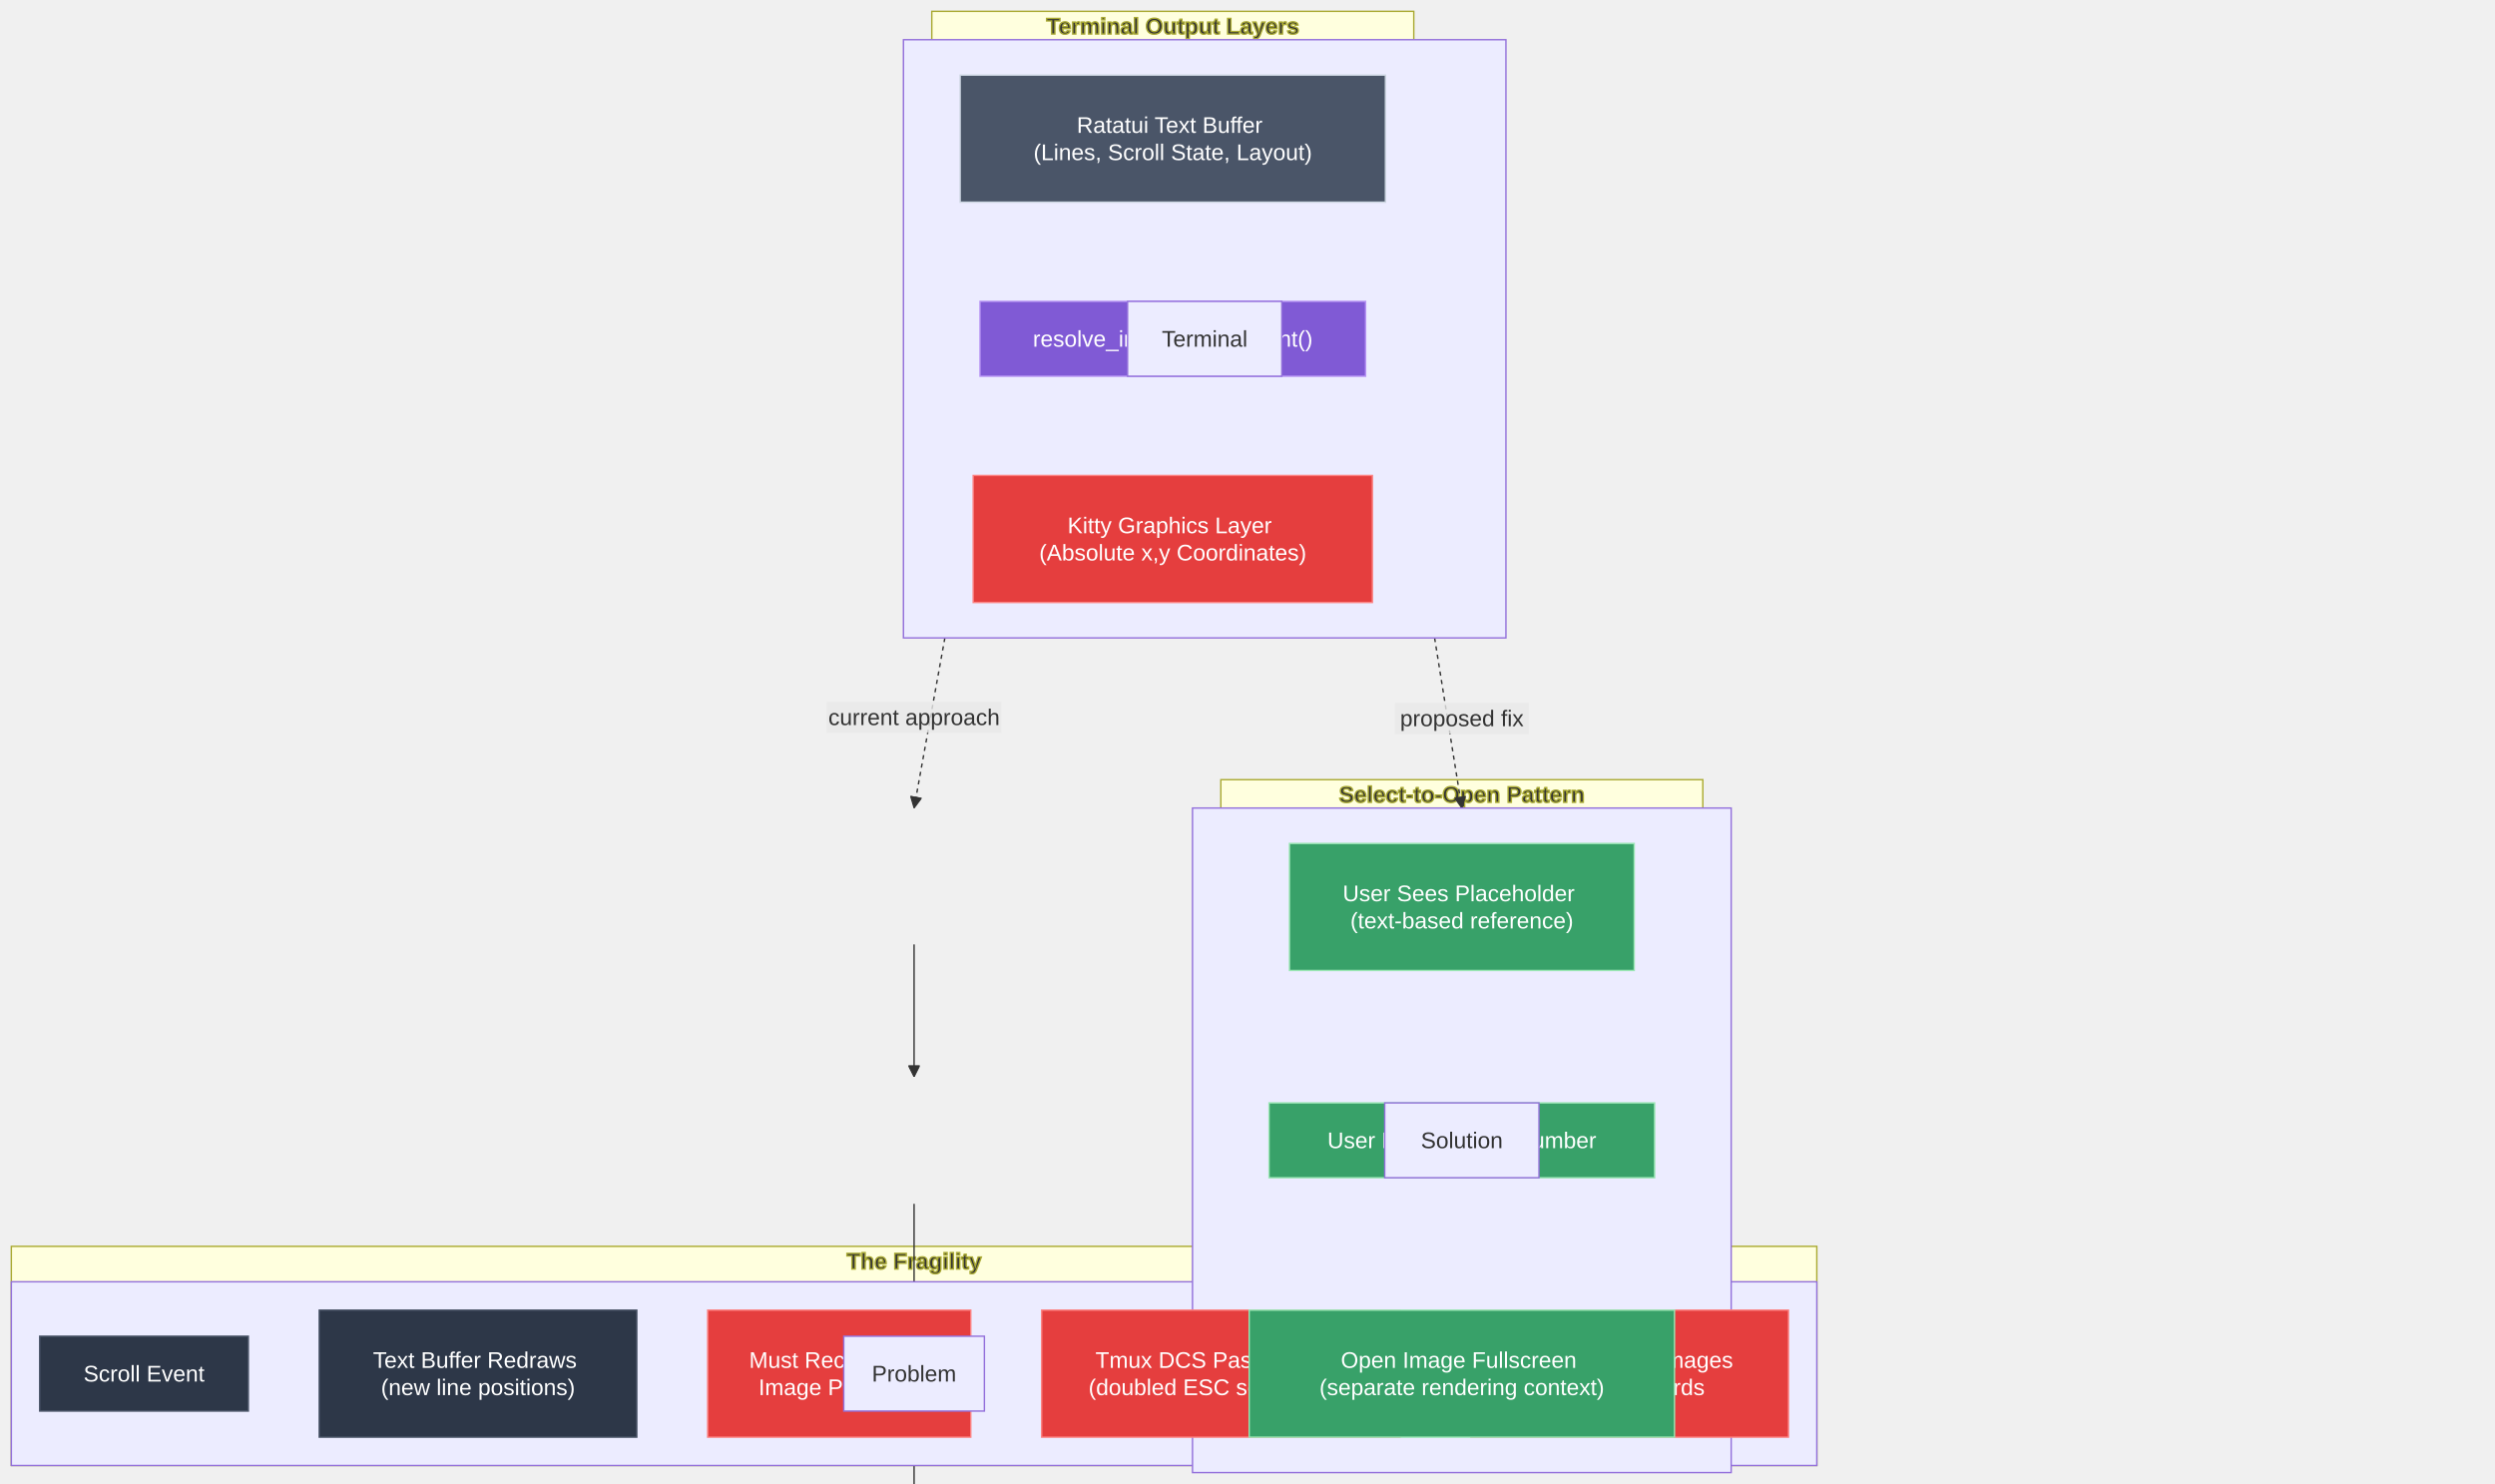
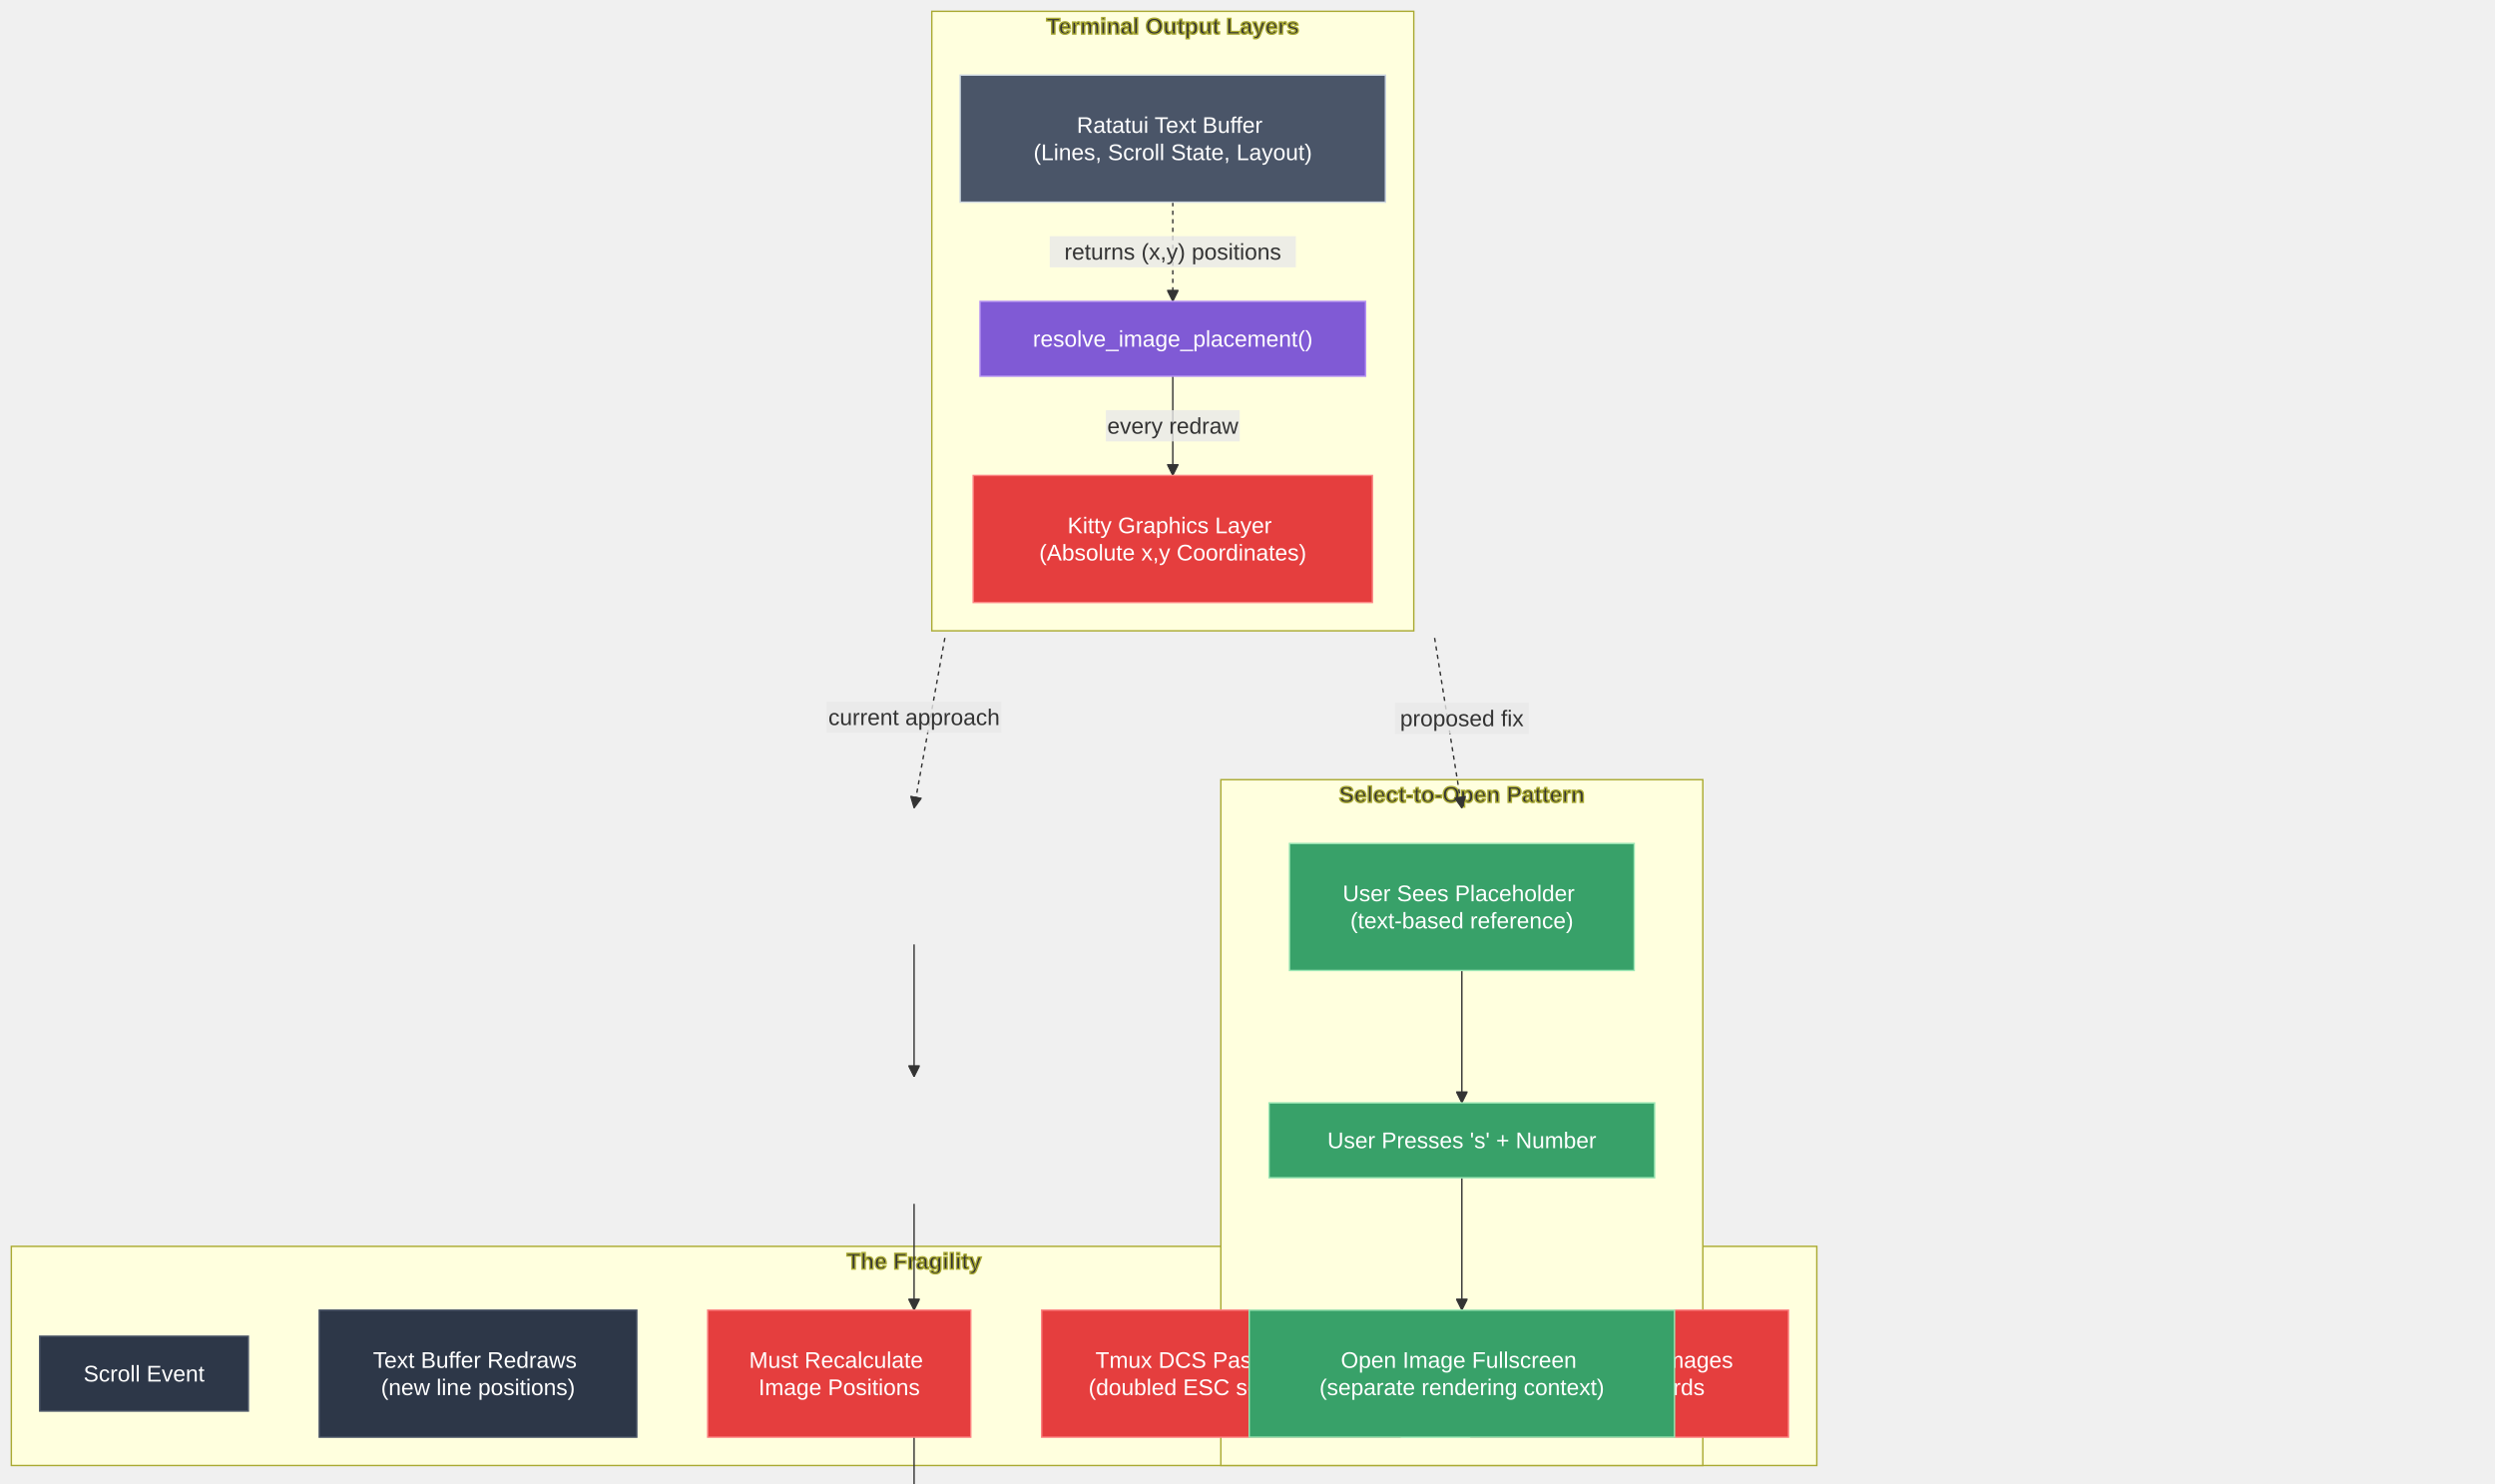
<svg xmlns="http://www.w3.org/2000/svg" width="1760" height="1046.8" viewBox="-478.4 -28 1760 1046.8" class="mermaid">
  <style>

.mermaid {
  font-family: trebuchet ms, verdana, arial, sans-serif;
  font-size: 16px;
}

.node rect,
.node polygon,
.node circle,
.node ellipse,
.node path {
  fill: #ECECFF;
  stroke: #9370DB;
  stroke-width: 1px;
}

.node line {
  stroke: #9370DB;
  stroke-width: 1px;
}

.node .label {
  fill: #333333;
}

.node text {
  fill: #333333;
  font-family: trebuchet ms, verdana, arial, sans-serif;
  font-size: 16px;
}

.edge-path {
  fill: none;
  stroke: #333333;
  stroke-width: 1px;
}

.edge-label {
  fill: #333333;
  font-family: trebuchet ms, verdana, arial, sans-serif;
}

.edge-label-bg {
  fill: rgba(232, 232, 232, 0.8);
}

.subgraph {
  fill: #ffffde;
  stroke: #aaaa33;
  stroke-width: 1px;
}

.subgraph-title {
  fill: #333333;
  font-weight: bold;
}

.cluster rect {
  fill: #ffffde;
  stroke: #aaaa33;
  stroke-width: 1px;
  rx: 5px;
  ry: 5px;
}

.cluster-label {
  fill: #333333;
  font-family: trebuchet ms, verdana, arial, sans-serif;
  font-size: 16px;
  font-weight: bold;
}

marker path {
  fill: #333333;
  stroke: #333333;
}

  </style>
  <defs>
    <marker id="arrow_point" viewBox="0 0 10 10" refX="10" refY="5" markerWidth="8" markerHeight="8" orient="auto" markerUnits="userSpaceOnUse">
      <path d="M 0 0 L 10 5 L 0 10 z" />
    </marker>
    <marker id="arrow_point_start" viewBox="0 0 10 10" refX="4.5" refY="5" markerWidth="8" markerHeight="8" orient="auto" markerUnits="userSpaceOnUse">
      <path d="M 0 5 L 10 10 L 10 0 z" />
    </marker>
    <marker id="arrow_cross" viewBox="0 0 11 11" refX="12" refY="5.2" markerWidth="11" markerHeight="11" orient="auto" markerUnits="userSpaceOnUse">
-       <path d="M 1 1 L 10 10 M 10 1 L 1 10" stroke-width="2" fill="none" />
+       <path d="M 1 1 L 10 10 M 10 1 L 1 10" fill="none" stroke-width="2" />
    </marker>
    <marker id="arrow_cross_start" viewBox="0 0 11 11" refX="-1" refY="5.2" markerWidth="11" markerHeight="11" orient="auto" markerUnits="userSpaceOnUse">
      <path d="M 1 1 L 10 10 M 10 1 L 1 10" fill="none" stroke-width="2" />
    </marker>
    <marker id="arrow_circle" viewBox="0 0 10 10" refX="11" refY="5" markerWidth="11" markerHeight="11" orient="auto" markerUnits="userSpaceOnUse">
      <circle cx="5" cy="5" r="5" />
    </marker>
    <marker id="arrow_circle_start" viewBox="0 0 10 10" refX="-1" refY="5" markerWidth="11" markerHeight="11" orient="auto" markerUnits="userSpaceOnUse">
      <circle cx="5" cy="5" r="5" />
    </marker>
  </defs>
  <g class="root">
    <g class="clusters">
      <g class="subgraph" id="subgraph-Terminal">
        <rect x="178.9" y="-20" width="340" height="437" class="cluster" />
        <text x="348.9" y="-4" class="cluster-label" text-anchor="middle">Terminal Output Layers</text>
      </g>
      <g class="subgraph" id="subgraph-Problem">
        <rect x="-470.4" y="851.2" width="1273.6" height="154.6" class="cluster" />
        <text x="166.4" y="867.2" class="cluster-label" text-anchor="middle">The Fragility</text>
      </g>
      <g class="subgraph" id="subgraph-Solution">
        <rect x="382.8" y="522" width="340" height="483.8" class="cluster" />
        <text x="552.8" y="538" class="cluster-label" text-anchor="middle">Select-to-Open Pattern</text>
      </g>
    </g>
    <g class="edgePaths">
      <g class="edge" id="edge-L-Layer1-Calc-0">
-         <path d="M 348.90 114.60 C 348.90 126.27, 348.90 137.93, 348.90 149.60 C 348.90 161.27, 348.90 172.93, 348.90 184.60" class="edge-path" fill="none" stroke-dasharray="3,3" marker-end="url(#arrow_point)" stroke-width="2" />
+         <path d="M 348.90 114.60 C 348.90 126.27, 348.90 137.93, 348.90 149.60 C 348.90 161.27, 348.90 172.93, 348.90 184.60" class="edge-path" marker-end="url(#arrow_point)" stroke-width="2" fill="none" stroke-dasharray="3,3" />
      </g>
      <g class="edge" id="edge-L-Calc-Layer2-0">
-         <path d="M 348.90 237.40 C 348.90 249.07, 348.90 260.73, 348.90 272.40 C 348.90 284.07, 348.90 295.73, 348.90 307.40" class="edge-path" marker-end="url(#arrow_point)" stroke-width="1" fill="none" />
+         <path d="M 348.90 237.40 C 348.90 249.07, 348.90 260.73, 348.90 272.40 C 348.90 284.07, 348.90 295.73, 348.90 307.40" class="edge-path" fill="none" stroke-width="1" marker-end="url(#arrow_point)" />
      </g>
      <g class="edge" id="edge-L-P1-P2-0">
-         <path d="M 166.40 638.20 C 166.40 652.67, 166.40 667.13, 166.40 678.53 C 166.40 689.93, 166.40 698.27, 166.40 706.60 C 166.40 723.27, 166.40 731.60, 166.40 731.60" class="edge-path" marker-end="url(#arrow_point)" fill="none" stroke-width="1" />
+         <path d="M 166.40 638.20 C 166.40 652.67, 166.40 667.13, 166.40 678.53 C 166.40 689.93, 166.40 698.27, 166.40 706.60 C 166.40 723.27, 166.40 731.60, 166.40 731.60" class="edge-path" marker-end="url(#arrow_point)" stroke-width="1" fill="none" />
      </g>
      <g class="edge" id="edge-L-P2-P3-0">
-         <path d="M 166.40 821.20 C 166.40 829.53, 166.40 837.87, 166.40 846.20 C 166.40 854.53, 166.40 862.87, 166.40 871.20 C 166.40 887.87, 166.40 896.20, 166.40 896.20" class="edge-path" fill="none" stroke-width="1" marker-end="url(#arrow_point)" />
+         <path d="M 166.40 821.20 C 166.40 829.53, 166.40 837.87, 166.40 846.20 C 166.40 854.53, 166.40 862.87, 166.40 871.20 C 166.40 887.87, 166.40 896.20, 166.40 896.20" class="edge-path" stroke-width="1" fill="none" marker-end="url(#arrow_point)" />
      </g>
      <g class="edge" id="edge-L-P3-P4-0">
-         <path d="M 166.40 985.80 C 166.40 994.13, 166.40 1002.47, 166.40 1010.80 C 166.40 1019.13, 166.40 1027.47, 166.40 1035.80 C 166.40 1052.47, 166.40 1060.80, 166.40 1060.80" class="edge-path" fill="none" stroke-width="1" marker-end="url(#arrow_point)" />
+         <path d="M 166.40 985.80 C 166.40 994.13, 166.40 1002.47, 166.40 1010.80 C 166.40 1019.13, 166.40 1027.47, 166.40 1035.80 C 166.40 1052.47, 166.40 1060.80, 166.40 1060.80" class="edge-path" stroke-width="1" fill="none" marker-end="url(#arrow_point)" />
      </g>
      <g class="edge" id="edge-L-P4-P5-0">
-         <path d="M 166.40 1150.40 C 166.40 1158.73, 166.40 1167.07, 166.40 1175.40 C 166.40 1183.73, 166.40 1192.07, 166.40 1200.40 C 166.40 1217.07, 166.40 1225.40, 166.40 1225.40" class="edge-path" stroke-width="1" marker-end="url(#arrow_point)" fill="none" />
+         <path d="M 166.40 1150.40 C 166.40 1158.73, 166.40 1167.07, 166.40 1175.40 C 166.40 1183.73, 166.40 1192.07, 166.40 1200.40 C 166.40 1217.07, 166.40 1225.40, 166.40 1225.40" class="edge-path" fill="none" marker-end="url(#arrow_point)" stroke-width="1" />
      </g>
      <g class="edge" id="edge-L-S1-S2-0">
-         <path d="M 552.80 656.60 C 552.80 664.93, 552.80 673.27, 552.80 681.60 C 552.80 689.93, 552.80 698.27, 552.80 709.67 C 552.80 735.53, 552.80 750.00, 552.80 750.00" class="edge-path" stroke-width="1" marker-end="url(#arrow_point)" fill="none" />
+         <path d="M 552.80 656.60 C 552.80 664.93, 552.80 673.27, 552.80 681.60 C 552.80 689.93, 552.80 698.27, 552.80 709.67 C 552.80 735.53, 552.80 750.00, 552.80 750.00" class="edge-path" stroke-width="1" fill="none" marker-end="url(#arrow_point)" />
      </g>
      <g class="edge" id="edge-L-S2-S3-0">
-         <path d="M 552.80 802.80 C 552.80 817.27, 552.80 831.73, 552.80 843.13 C 552.80 854.53, 552.80 862.87, 552.80 871.20 C 552.80 887.87, 552.80 896.20, 552.80 896.20" class="edge-path" stroke-width="1" fill="none" marker-end="url(#arrow_point)" />
+         <path d="M 552.80 802.80 C 552.80 817.27, 552.80 831.73, 552.80 843.13 C 552.80 854.53, 552.80 862.87, 552.80 871.20 C 552.80 887.87, 552.80 896.20, 552.80 896.20" class="edge-path" fill="none" marker-end="url(#arrow_point)" stroke-width="1" />
      </g>
      <g class="edge" id="edge-L-Terminal-Problem-0">
-         <path d="M 188.12 422.00 L 166.40 542.00" class="edge-path" marker-end="url(#arrow_point)" fill="none" stroke-width="2" stroke-dasharray="3,3" />
+         <path d="M 188.12 422.00 L 166.40 542.00" class="edge-path" fill="none" marker-end="url(#arrow_point)" stroke-width="2" stroke-dasharray="3,3" />
      </g>
      <g class="edge" id="edge-L-Terminal-Solution-0">
-         <path d="M 533.58 422.00 L 552.80 542.00" class="edge-path" stroke-dasharray="3,3" fill="none" marker-end="url(#arrow_point)" stroke-width="2" />
+         <path d="M 533.58 422.00 L 552.80 542.00" class="edge-path" fill="none" stroke-width="2" marker-end="url(#arrow_point)" stroke-dasharray="3,3" />
      </g>
    </g>
    <g class="edgeLabels">
      <g class="edgeLabel" id="edge-label-L-Layer1-Calc-0">
        <rect x="262.1" y="138.6" width="173.6" height="22" class="edge-label-bg" />
        <text x="348.9" y="149.6" class="edge-label" text-anchor="middle" dominant-baseline="central">returns (x,y) positions</text>
      </g>
      <g class="edgeLabel" id="edge-label-L-Calc-Layer2-0">
        <rect x="301.7" y="261.4" width="94.4" height="22" class="edge-label-bg" />
-         <text x="348.9" y="272.4" class="edge-label" dominant-baseline="central" text-anchor="middle">every redraw</text>
+         <text x="348.9" y="272.4" class="edge-label" text-anchor="middle" dominant-baseline="central">every redraw</text>
      </g>
      <g class="edgeLabel" id="edge-label-L-Terminal-Problem-0">
        <rect x="104.8" y="466.943" width="123.2" height="22" class="edge-label-bg" />
        <text x="166.4" y="477.943" class="edge-label" text-anchor="middle" dominant-baseline="central">current approach</text>
      </g>
      <g class="edgeLabel" id="edge-label-L-Terminal-Solution-0">
        <rect x="505.6" y="467.734" width="94.4" height="22" class="edge-label-bg" />
-         <text x="552.8" y="478.734" class="edge-label" dominant-baseline="central" text-anchor="middle">proposed fix</text>
+         <text x="552.8" y="478.734" class="edge-label" text-anchor="middle" dominant-baseline="central">proposed fix</text>
      </g>
    </g>
    <g class="nodes">
-       <g class="node" id="node-Terminal">
-         <rect x="158.9" y="0" width="425" height="422" />
-         <text x="371.4" y="211" class="label" text-anchor="middle" dominant-baseline="central">Terminal</text>
-       </g>
-       <g class="node" id="node-Problem">
-         <rect x="-470.4" y="876.2" width="1273.6" height="129.6" />
-         <text x="166.4" y="941" class="label" text-anchor="middle" dominant-baseline="central">Problem</text>
-       </g>
-       <g class="node" id="node-Solution">
-         <rect x="362.8" y="542" width="380" height="468.8" />
-         <text x="552.8" y="776.4" class="label" dominant-baseline="central" text-anchor="middle">Solution</text>
-       </g>
      <g class="node" id="node-Calc">
        <rect x="212.9" y="184.6" width="272" height="52.8" style="fill:#805ad5 !important;stroke:#b794f4 !important;color:#fff !important" />
-         <text x="348.9" y="211" class="label" text-anchor="middle" dominant-baseline="central" style="fill: #fff">resolve_image_placement()</text>
+         <text x="348.9" y="211" class="label" dominant-baseline="central" text-anchor="middle" style="fill: #fff">resolve_image_placement()</text>
      </g>
      <g class="node" id="node-Layer1">
        <rect x="198.9" y="25" width="300" height="89.6" style="fill:#4a5568 !important;stroke:#cbd5e0 !important;color:#fff !important" />
        <text x="348.9" y="69.8" class="label" text-anchor="middle" dominant-baseline="central" style="fill: #fff">
          <tspan x="348.9" y="69.8" dy="-0.6em">Ratatui Text Buffer</tspan>
          <tspan x="348.9" dy="1.2em">(Lines, Scroll State, Layout)</tspan>
        </text>
      </g>
      <g class="node" id="node-Layer2">
        <rect x="208.1" y="307.4" width="281.6" height="89.6" style="fill:#e53e3e !important;stroke:#fc8181 !important;color:#fff !important" />
-         <text x="348.9" y="352.2" class="label" style="fill: #fff" text-anchor="middle" dominant-baseline="central">
+         <text x="348.9" y="352.2" class="label" text-anchor="middle" dominant-baseline="central" style="fill: #fff">
          <tspan x="348.9" y="352.2" dy="-0.6em">Kitty Graphics Layer</tspan>
          <tspan x="348.9" dy="1.2em">(Absolute x,y Coordinates)</tspan>
        </text>
      </g>
      <g class="node" id="node-P1">
        <rect x="-450.4" y="914.6" width="147.2" height="52.8" style="fill:#2d3748 !important;stroke:#4a5568 !important;color:#fff !important" />
        <text x="-376.8" y="941" class="label" text-anchor="middle" dominant-baseline="central" style="fill: #fff">Scroll Event</text>
      </g>
      <g class="node" id="node-P2">
        <rect x="-253.2" y="896.2" width="224" height="89.6" style="fill:#2d3748 !important;stroke:#4a5568 !important;color:#fff !important" />
-         <text x="-141.2" y="941" class="label" style="fill: #fff" dominant-baseline="central" text-anchor="middle">
+         <text x="-141.2" y="941" class="label" text-anchor="middle" style="fill: #fff" dominant-baseline="central">
          <tspan x="-141.2" y="941" dy="-0.6em">Text Buffer Redraws</tspan>
          <tspan x="-141.2" dy="1.2em">(new line positions)</tspan>
        </text>
      </g>
      <g class="node" id="node-P3">
        <rect x="20.8" y="896.2" width="185.6" height="89.6" style="fill:#e53e3e !important;stroke:#fc8181 !important;color:#fff !important" />
        <text x="113.6" y="941" class="label" dominant-baseline="central" style="fill: #fff" text-anchor="middle">
          <tspan x="113.6" y="941" dy="-0.6em">Must Recalculate</tspan>
          <tspan x="113.6" dy="1.2em">Image Positions</tspan>
        </text>
      </g>
      <g class="node" id="node-P4">
        <rect x="256.4" y="896.2" width="252.8" height="89.6" style="fill:#e53e3e !important;stroke:#fc8181 !important;color:#fff !important" />
-         <text x="382.8" y="941" class="label" text-anchor="middle" dominant-baseline="central" style="fill: #fff">
+         <text x="382.8" y="941" class="label" style="fill: #fff" dominant-baseline="central" text-anchor="middle">
          <tspan x="382.8" y="941" dy="-0.6em">Tmux DCS Passthrough</tspan>
          <tspan x="382.8" dy="1.2em">(doubled ESC sequences)</tspan>
        </text>
      </g>
      <g class="node" id="node-P5">
        <rect x="559.2" y="896.2" width="224" height="89.6" style="fill:#e53e3e !important;stroke:#fc8181 !important;color:#fff !important" />
-         <text x="671.2" y="941" class="label" dominant-baseline="central" style="fill: #fff" text-anchor="middle">
+         <text x="671.2" y="941" class="label" text-anchor="middle" dominant-baseline="central" style="fill: #fff">
          <tspan x="671.2" y="941" dy="-0.6em">Re-render All Images</tspan>
          <tspan x="671.2" dy="1.2em">at New Coords</tspan>
        </text>
      </g>
-       <g class="node" id="node-Problem">
-         <rect x="116.8" y="914.6" width="99.2" height="52.8" />
-         <text x="166.4" y="941" class="label" text-anchor="middle" dominant-baseline="central">Problem</text>
-       </g>
      <g class="node" id="node-S1">
        <rect x="431.2" y="567" width="243.2" height="89.6" style="fill:#38a169 !important;stroke:#9ae6b4 !important;color:#fff !important" />
-         <text x="552.8" y="611.8" class="label" text-anchor="middle" style="fill: #fff" dominant-baseline="central">
+         <text x="552.8" y="611.8" class="label" text-anchor="middle" dominant-baseline="central" style="fill: #fff">
          <tspan x="552.8" y="611.8" dy="-0.6em">User Sees Placeholder</tspan>
          <tspan x="552.8" dy="1.2em">(text-based reference)</tspan>
        </text>
      </g>
      <g class="node" id="node-S2">
        <rect x="416.8" y="750" width="272" height="52.8" style="fill:#38a169 !important;stroke:#9ae6b4 !important;color:#fff !important" />
-         <text x="552.8" y="776.4" class="label" dominant-baseline="central" text-anchor="middle" style="fill: #fff">User Presses 's' + Number</text>
+         <text x="552.8" y="776.4" class="label" text-anchor="middle" dominant-baseline="central" style="fill: #fff">User Presses 's' + Number</text>
      </g>
      <g class="node" id="node-S3">
        <rect x="402.8" y="896.2" width="300" height="89.6" style="fill:#38a169 !important;stroke:#9ae6b4 !important;color:#fff !important" />
        <text x="552.8" y="941" class="label" text-anchor="middle" dominant-baseline="central" style="fill: #fff">
          <tspan x="552.8" y="941" dy="-0.6em">Open Image Fullscreen</tspan>
          <tspan x="552.8" dy="1.2em">(separate rendering context)</tspan>
        </text>
      </g>
-       <g class="node" id="node-Solution">
-         <rect x="498.4" y="750" width="108.8" height="52.8" />
-         <text x="552.8" y="776.4" class="label" text-anchor="middle" dominant-baseline="central">Solution</text>
-       </g>
-       <g class="node" id="node-Terminal">
-         <rect x="317" y="184.6" width="108.8" height="52.8" />
-         <text x="371.4" y="211" class="label" text-anchor="middle" dominant-baseline="central">Terminal</text>
-       </g>
    </g>
  </g>
</svg>
